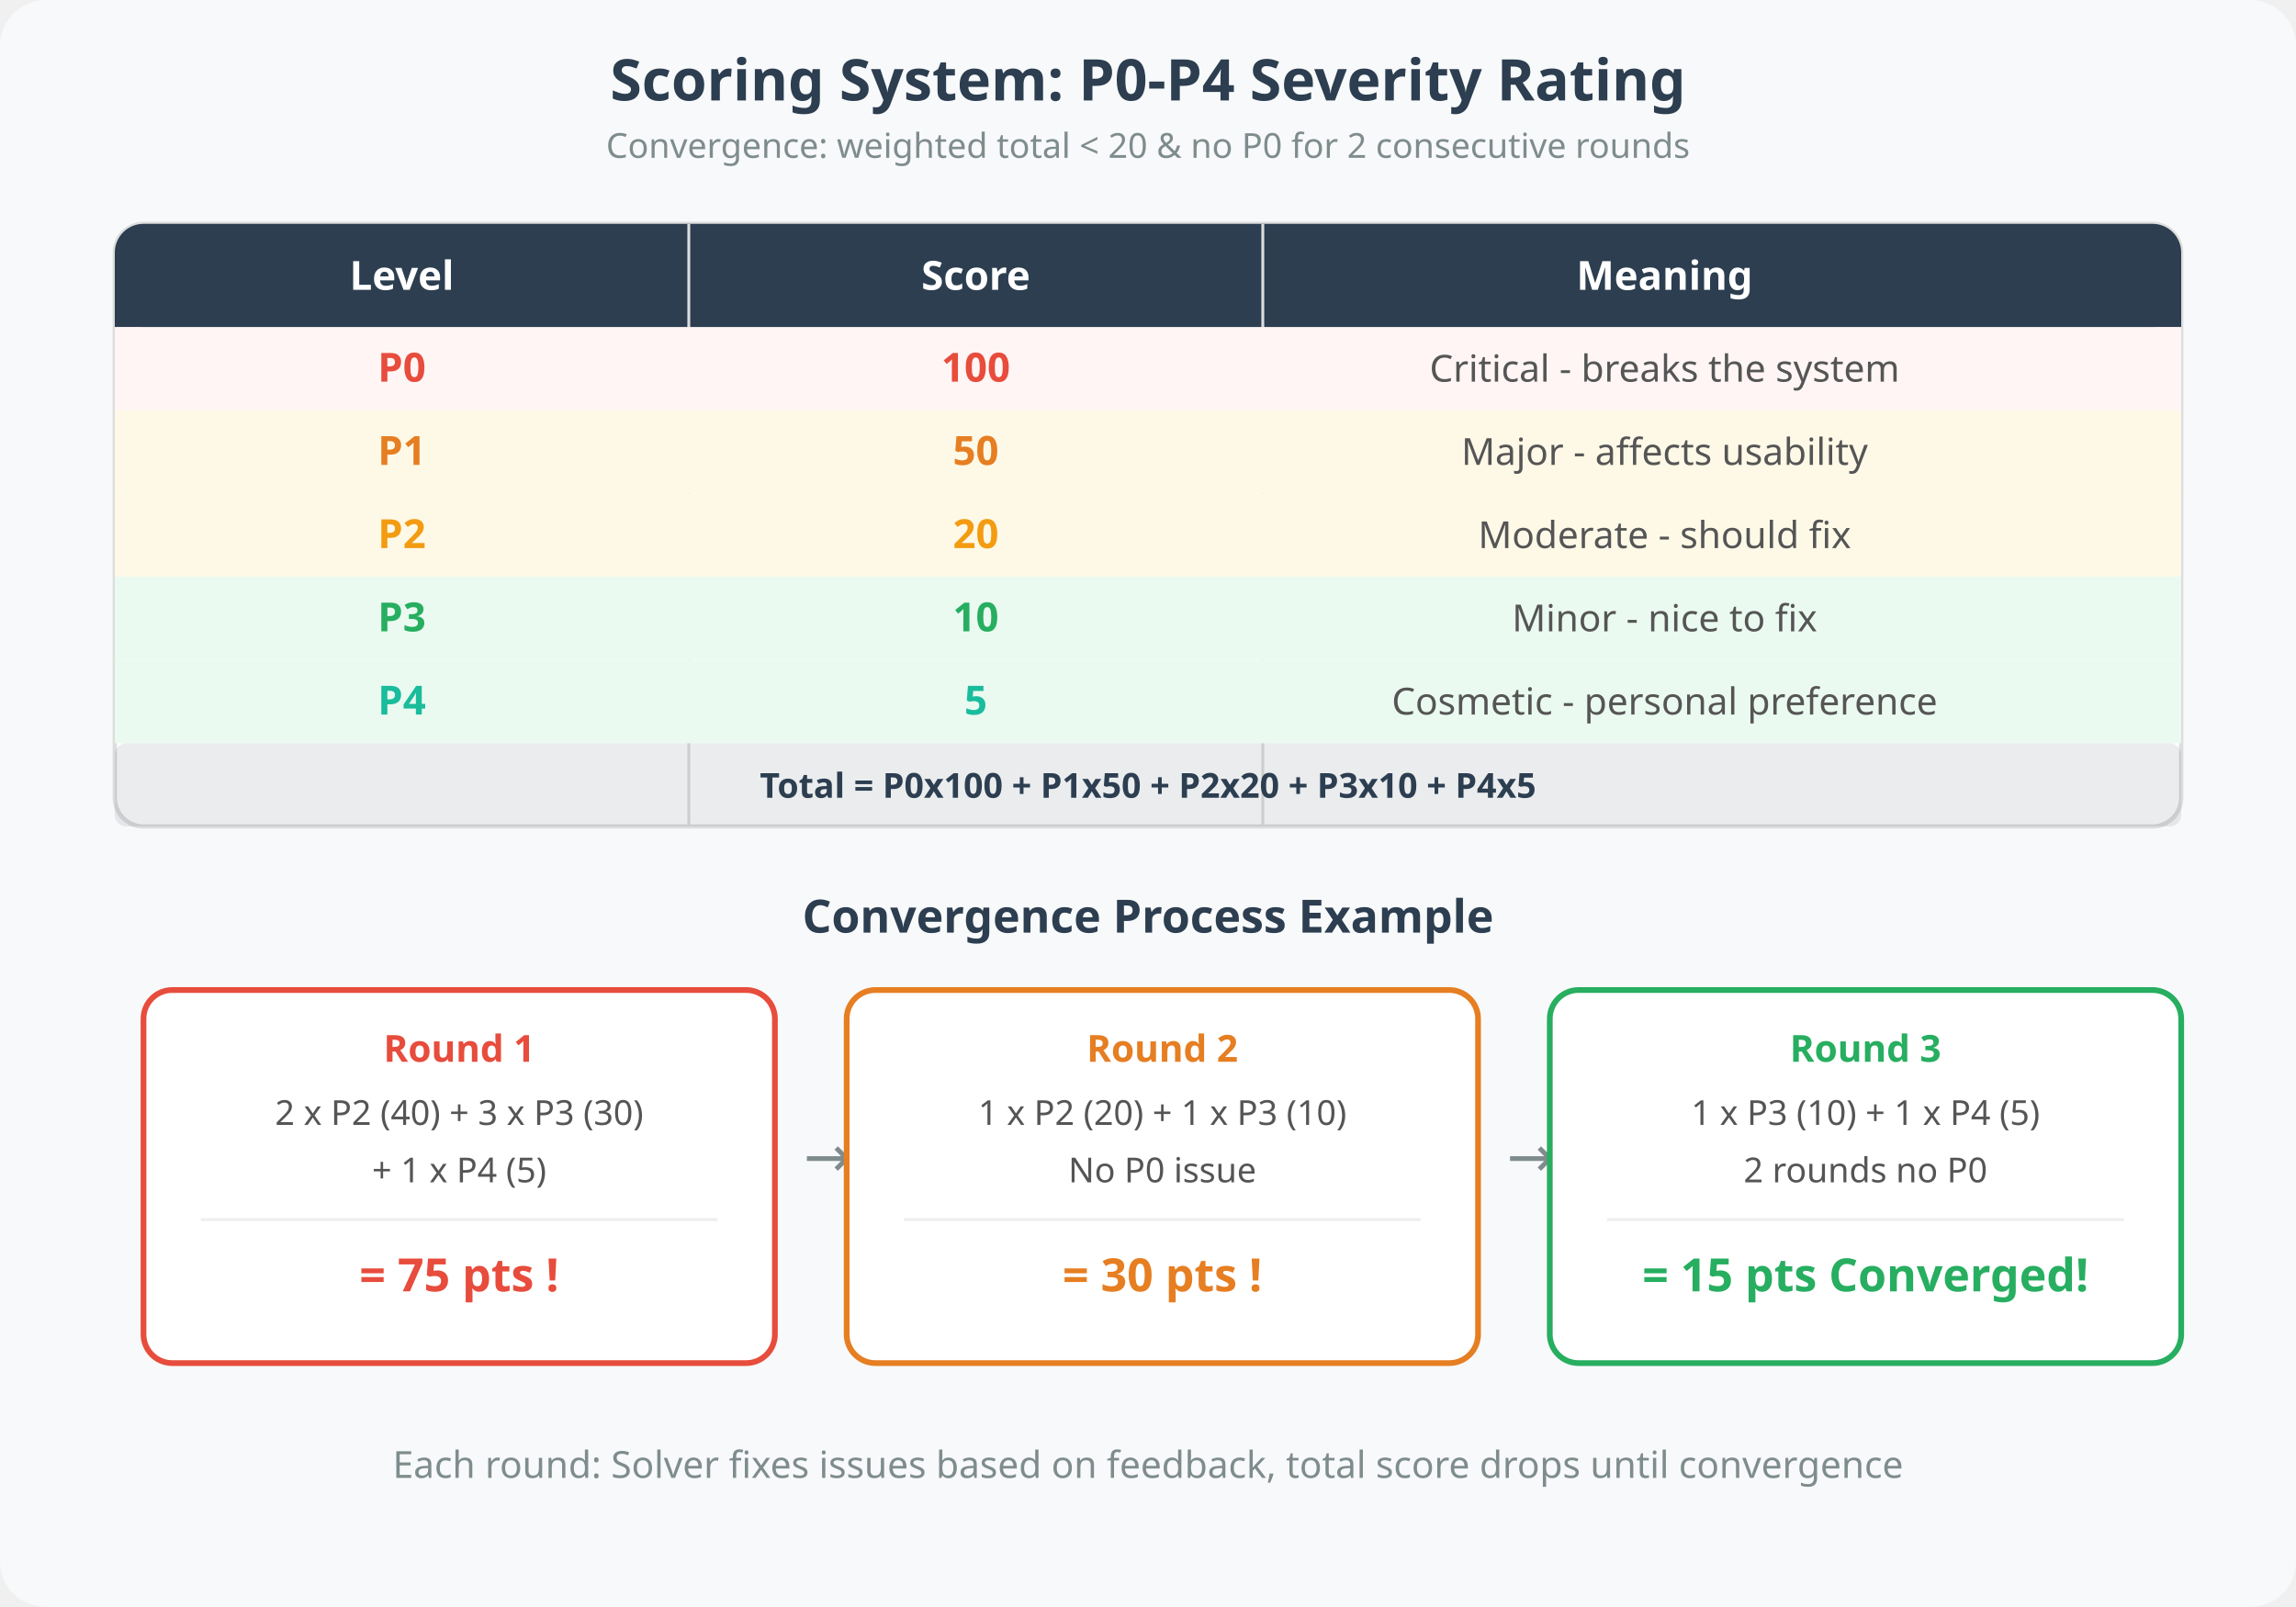
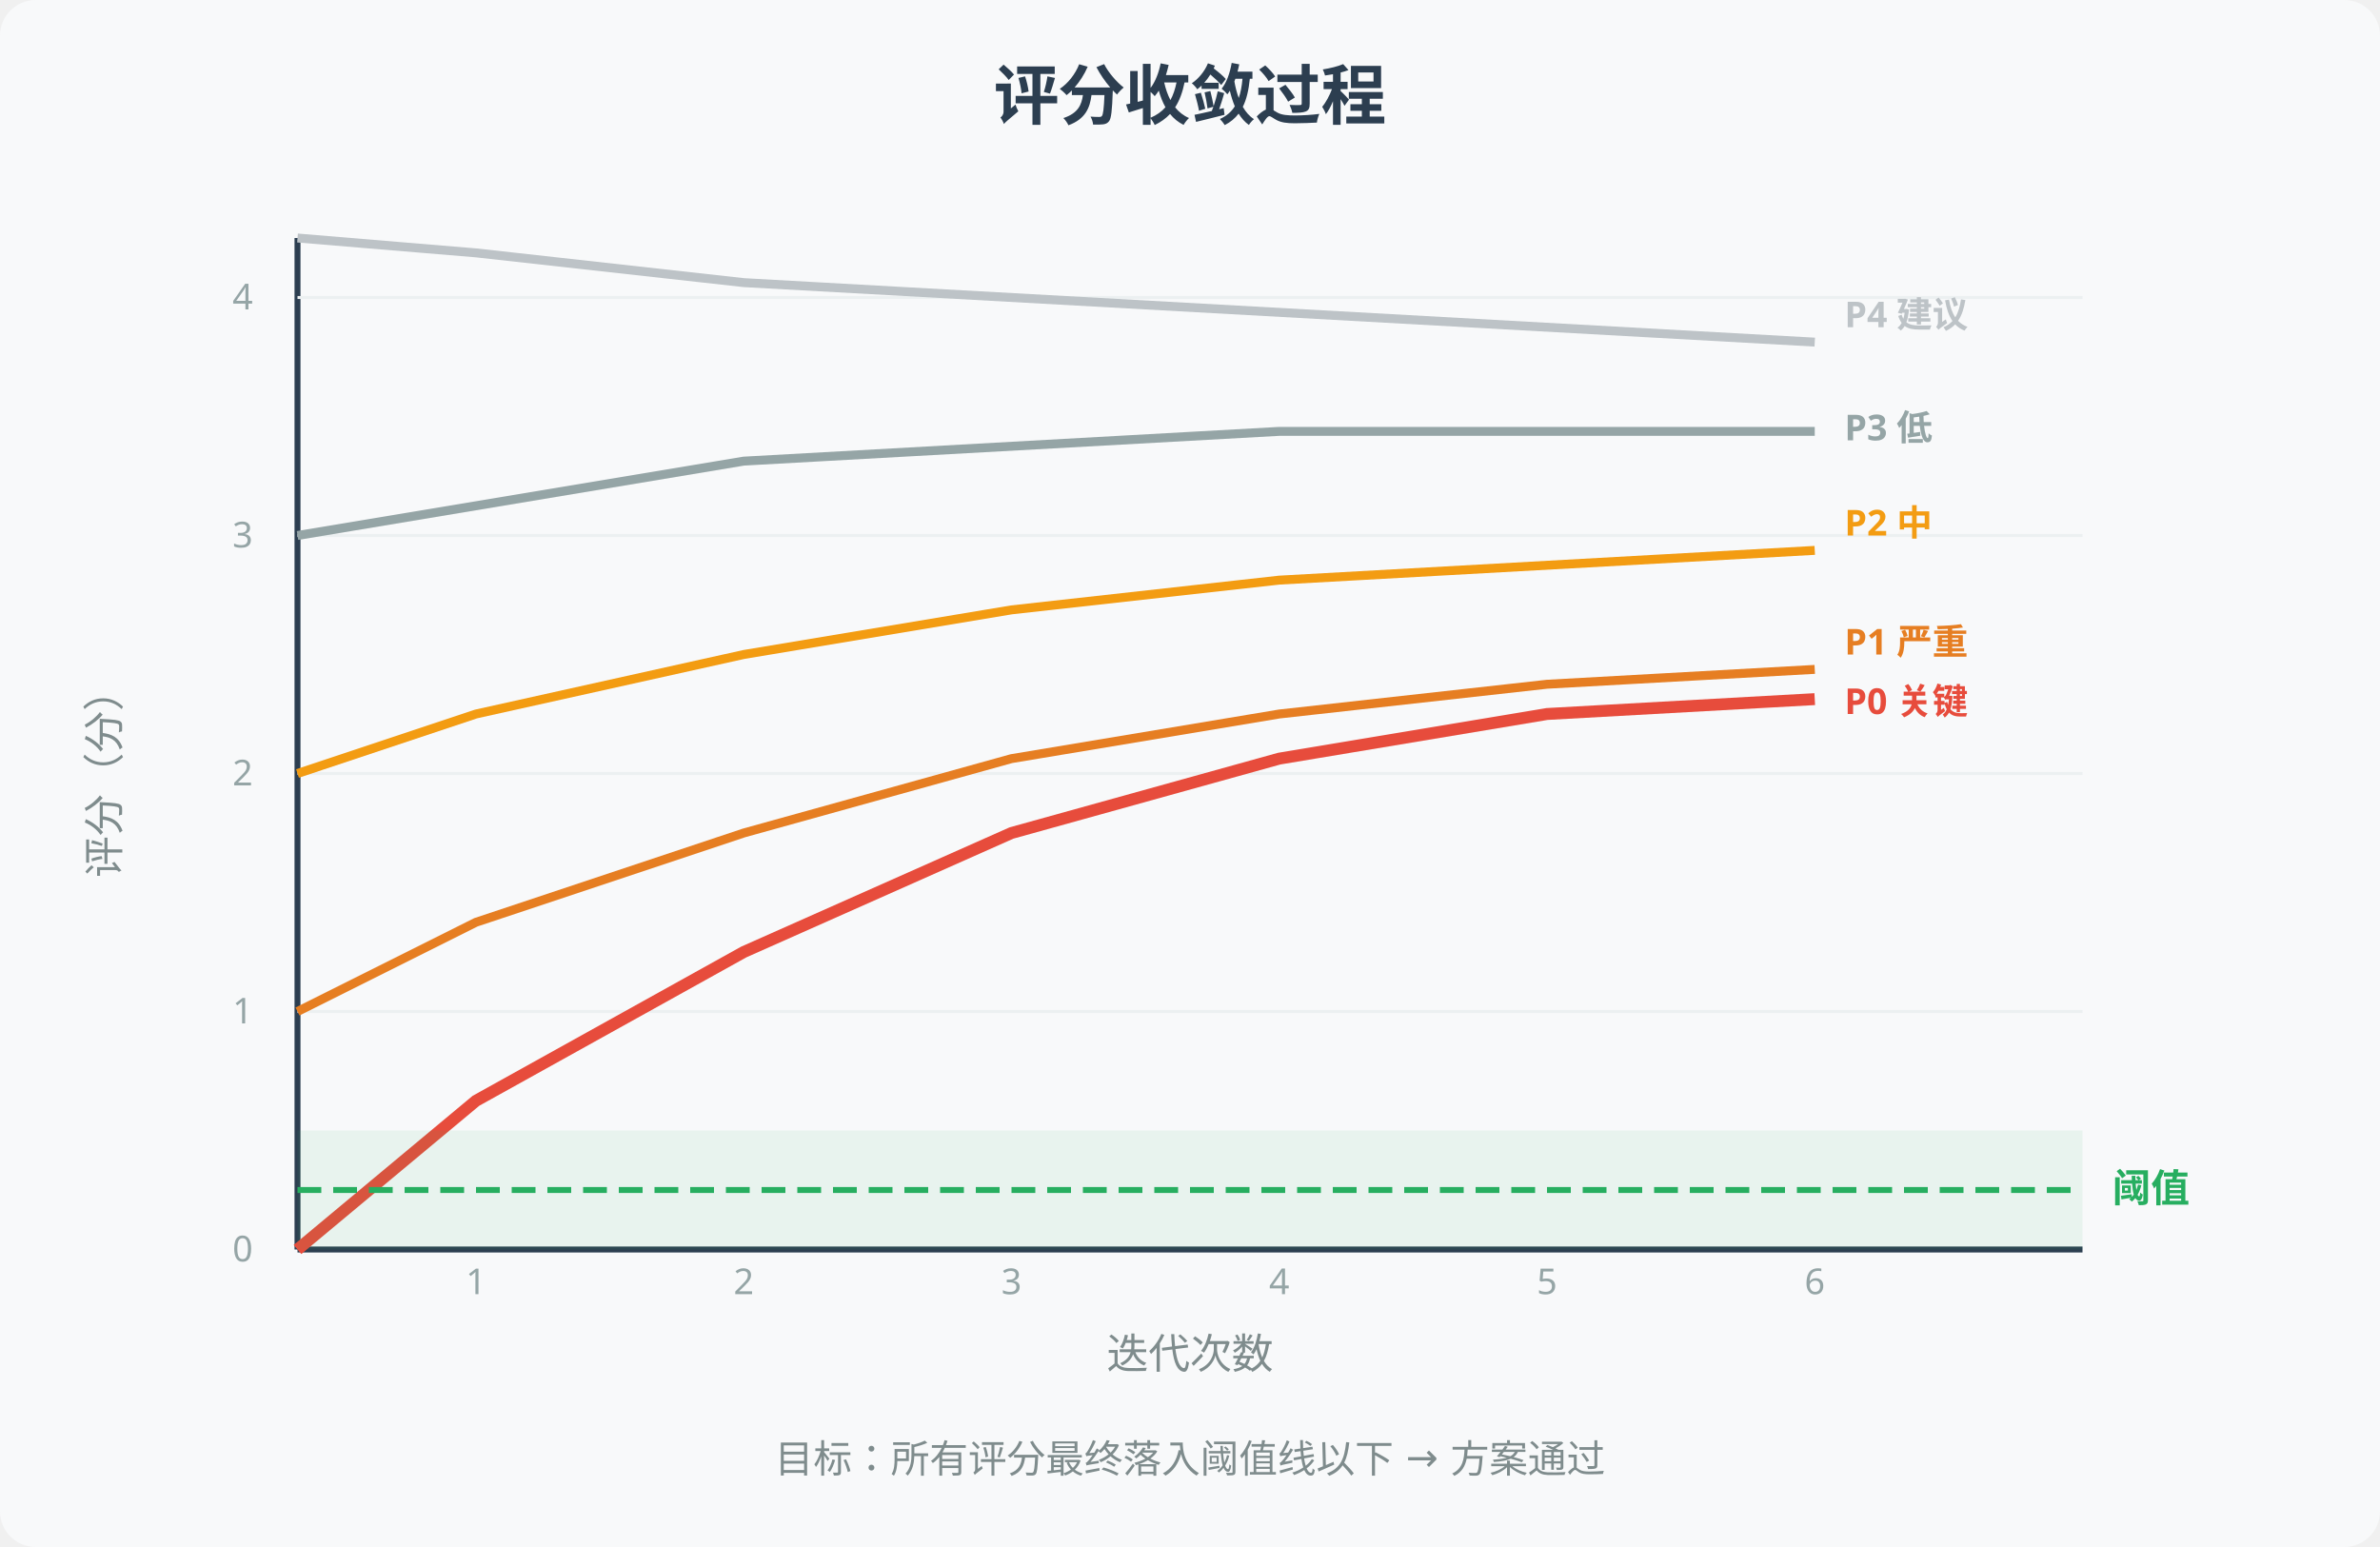
- <svg xmlns="http://www.w3.org/2000/svg" width="800" height="560" viewBox="0 0 800 560">
-   <rect width="800" height="560" fill="#f8f9fa" rx="16" />
-   <text x="400" y="35" text-anchor="middle" font-family="sans-serif" font-size="20" font-weight="bold" fill="#2c3e50">Scoring System: P0-P4 Severity Rating</text>
-   <text x="400" y="55" text-anchor="middle" font-family="sans-serif" font-size="12" fill="#7f8c8d">Convergence: weighted total &lt; 20 &amp; no P0 for 2 consecutive rounds</text>
-   <rect x="40" y="78" width="720" height="210" rx="10" fill="white" stroke="#ddd" stroke-width="1.5" />
-   <rect x="40" y="78" width="720" height="36" rx="10" fill="#2c3e50" />
-   <rect x="40" y="98" width="720" height="16" fill="#2c3e50" />
-   <text x="140" y="101" text-anchor="middle" font-family="sans-serif" font-size="14" font-weight="bold" fill="white">Level</text>
-   <text x="340" y="101" text-anchor="middle" font-family="sans-serif" font-size="14" font-weight="bold" fill="white">Score</text>
-   <text x="580" y="101" text-anchor="middle" font-family="sans-serif" font-size="14" font-weight="bold" fill="white">Meaning</text>
-   <line x1="240" y1="78" x2="240" y2="288" stroke="#ddd" stroke-width="1" />
-   <line x1="440" y1="78" x2="440" y2="288" stroke="#ddd" stroke-width="1" />
-   <rect x="40" y="114" width="720" height="29" fill="#fff5f5" />
-   <text x="140" y="133" text-anchor="middle" font-family="sans-serif" font-size="14" font-weight="bold" fill="#e74c3c">P0</text>
-   <text x="340" y="133" text-anchor="middle" font-family="sans-serif" font-size="14" font-weight="bold" fill="#e74c3c">100</text>
-   <text x="580" y="133" text-anchor="middle" font-family="sans-serif" font-size="13" fill="#555">Critical - breaks the system</text>
-   <rect x="40" y="143" width="720" height="29" fill="#fef9e7" />
-   <text x="140" y="162" text-anchor="middle" font-family="sans-serif" font-size="14" font-weight="bold" fill="#e67e22">P1</text>
-   <text x="340" y="162" text-anchor="middle" font-family="sans-serif" font-size="14" font-weight="bold" fill="#e67e22">50</text>
-   <text x="580" y="162" text-anchor="middle" font-family="sans-serif" font-size="13" fill="#555">Major - affects usability</text>
-   <rect x="40" y="172" width="720" height="29" fill="#fef9e7" />
-   <text x="140" y="191" text-anchor="middle" font-family="sans-serif" font-size="14" font-weight="bold" fill="#f39c12">P2</text>
-   <text x="340" y="191" text-anchor="middle" font-family="sans-serif" font-size="14" font-weight="bold" fill="#f39c12">20</text>
-   <text x="580" y="191" text-anchor="middle" font-family="sans-serif" font-size="13" fill="#555">Moderate - should fix</text>
-   <rect x="40" y="201" width="720" height="29" fill="#eafaf1" />
-   <text x="140" y="220" text-anchor="middle" font-family="sans-serif" font-size="14" font-weight="bold" fill="#27ae60">P3</text>
-   <text x="340" y="220" text-anchor="middle" font-family="sans-serif" font-size="14" font-weight="bold" fill="#27ae60">10</text>
-   <text x="580" y="220" text-anchor="middle" font-family="sans-serif" font-size="13" fill="#555">Minor - nice to fix</text>
-   <rect x="40" y="230" width="720" height="29" fill="#eafaf1" />
-   <text x="140" y="249" text-anchor="middle" font-family="sans-serif" font-size="14" font-weight="bold" fill="#1abc9c">P4</text>
-   <text x="340" y="249" text-anchor="middle" font-family="sans-serif" font-size="14" font-weight="bold" fill="#1abc9c">5</text>
-   <text x="580" y="249" text-anchor="middle" font-family="sans-serif" font-size="13" fill="#555">Cosmetic - personal preference</text>
-   <rect x="40" y="259" width="720" height="29" rx="4" fill="#2c3e50" opacity="0.1" />
-   <text x="400" y="278" text-anchor="middle" font-family="sans-serif" font-size="12" font-weight="bold" fill="#2c3e50">Total = P0x100 + P1x50 + P2x20 + P3x10 + P4x5</text>
-   <text x="400" y="325" text-anchor="middle" font-family="sans-serif" font-size="16" font-weight="bold" fill="#2c3e50">Convergence Process Example</text>
-   <rect x="50" y="345" width="220" height="130" rx="10" fill="white" stroke="#e74c3c" stroke-width="2" />
-   <text x="160" y="370" text-anchor="middle" font-family="sans-serif" font-size="13" font-weight="bold" fill="#e74c3c">Round 1</text>
-   <text x="160" y="392" text-anchor="middle" font-family="sans-serif" font-size="12" fill="#555">2 x P2 (40) + 3 x P3 (30)</text>
-   <text x="160" y="412" text-anchor="middle" font-family="sans-serif" font-size="12" fill="#555">+ 1 x P4 (5)</text>
-   <line x1="70" y1="425" x2="250" y2="425" stroke="#eee" stroke-width="1" />
-   <text x="160" y="450" text-anchor="middle" font-family="sans-serif" font-size="16" font-weight="bold" fill="#e74c3c">= 75 pts !</text>
-   <text x="280" y="410" font-family="sans-serif" font-size="20" fill="#7f8c8d">→</text>
-   <rect x="295" y="345" width="220" height="130" rx="10" fill="white" stroke="#e67e22" stroke-width="2" />
-   <text x="405" y="370" text-anchor="middle" font-family="sans-serif" font-size="13" font-weight="bold" fill="#e67e22">Round 2</text>
-   <text x="405" y="392" text-anchor="middle" font-family="sans-serif" font-size="12" fill="#555">1 x P2 (20) + 1 x P3 (10)</text>
-   <text x="405" y="412" text-anchor="middle" font-family="sans-serif" font-size="12" fill="#555">No P0 issue</text>
-   <line x1="315" y1="425" x2="495" y2="425" stroke="#eee" stroke-width="1" />
-   <text x="405" y="450" text-anchor="middle" font-family="sans-serif" font-size="16" font-weight="bold" fill="#e67e22">= 30 pts !</text>
-   <text x="525" y="410" font-family="sans-serif" font-size="20" fill="#7f8c8d">→</text>
-   <rect x="540" y="345" width="220" height="130" rx="10" fill="white" stroke="#27ae60" stroke-width="2" />
-   <text x="650" y="370" text-anchor="middle" font-family="sans-serif" font-size="13" font-weight="bold" fill="#27ae60">Round 3</text>
-   <text x="650" y="392" text-anchor="middle" font-family="sans-serif" font-size="12" fill="#555">1 x P3 (10) + 1 x P4 (5)</text>
-   <text x="650" y="412" text-anchor="middle" font-family="sans-serif" font-size="12" fill="#555">2 rounds no P0</text>
-   <line x1="560" y1="425" x2="740" y2="425" stroke="#eee" stroke-width="1" />
-   <text x="650" y="450" text-anchor="middle" font-family="sans-serif" font-size="16" font-weight="bold" fill="#27ae60">= 15 pts  Converged!</text>
-   <text x="400" y="515" text-anchor="middle" font-family="sans-serif" font-size="13" fill="#7f8c8d">Each round: Solver fixes issues based on feedback, total score drops until convergence</text>
+ <svg xmlns="http://www.w3.org/2000/svg" viewBox="0 0 800 520">
+   <defs>
+     <style>
+       text { font-family: 'PingFang SC', 'Microsoft YaHei', 'Noto Sans SC', 'Source Han Sans SC', 'WenQuanYi Micro Hei', sans-serif; }
+     </style>
+   </defs>
+   <rect width="100%" height="100%" fill="#f8f9fa" rx="12" />
+   <text x="400" y="40" text-anchor="middle" font-size="22" font-weight="bold" fill="#2c3e50">评分收敛过程</text>
+   <line x1="100" y1="420" x2="700" y2="420" stroke="#2c3e50" stroke-width="2" />
+   <line x1="100" y1="420" x2="100" y2="80" stroke="#2c3e50" stroke-width="2" />
+   <text x="400" y="460" text-anchor="middle" font-size="14" fill="#7f8c8d">迭代次数</text>
+   <text x="40" y="260" text-anchor="middle" font-size="14" fill="#7f8c8d" transform="rotate(-90, 40, 260)">评分（分）</text>
+   <line x1="100" y1="340" x2="700" y2="340" stroke="#ecf0f1" stroke-width="1" />
+   <line x1="100" y1="260" x2="700" y2="260" stroke="#ecf0f1" stroke-width="1" />
+   <line x1="100" y1="180" x2="700" y2="180" stroke="#ecf0f1" stroke-width="1" />
+   <line x1="100" y1="100" x2="700" y2="100" stroke="#ecf0f1" stroke-width="1" />
+   <text x="85" y="424" text-anchor="end" font-size="12" fill="#95a5a6">0</text>
+   <text x="85" y="344" text-anchor="end" font-size="12" fill="#95a5a6">1</text>
+   <text x="85" y="264" text-anchor="end" font-size="12" fill="#95a5a6">2</text>
+   <text x="85" y="184" text-anchor="end" font-size="12" fill="#95a5a6">3</text>
+   <text x="85" y="104" text-anchor="end" font-size="12" fill="#95a5a6">4</text>
+   <text x="160" y="435" text-anchor="middle" font-size="12" fill="#95a5a6">1</text>
+   <text x="250" y="435" text-anchor="middle" font-size="12" fill="#95a5a6">2</text>
+   <text x="340" y="435" text-anchor="middle" font-size="12" fill="#95a5a6">3</text>
+   <text x="430" y="435" text-anchor="middle" font-size="12" fill="#95a5a6">4</text>
+   <text x="520" y="435" text-anchor="middle" font-size="12" fill="#95a5a6">5</text>
+   <text x="610" y="435" text-anchor="middle" font-size="12" fill="#95a5a6">6</text>
+   <polyline points="100,80 160,85 250,95 340,100 430,105 520,110 610,115" fill="none" stroke="#bdc3c7" stroke-width="3" />
+   <text x="620" y="110" font-size="12" fill="#bdc3c7" font-weight="bold">P4 建议</text>
+   <polyline points="100,180 160,170 250,155 340,150 430,145 520,145 610,145" fill="none" stroke="#95a5a6" stroke-width="3" />
+   <text x="620" y="148" font-size="12" fill="#95a5a6" font-weight="bold">P3 低</text>
+   <polyline points="100,260 160,240 250,220 340,205 430,195 520,190 610,185" fill="none" stroke="#f39c12" stroke-width="3" />
+   <text x="620" y="180" font-size="12" fill="#f39c12" font-weight="bold">P2 中</text>
+   <polyline points="100,340 160,310 250,280 340,255 430,240 520,230 610,225" fill="none" stroke="#e67e22" stroke-width="3" />
+   <text x="620" y="220" font-size="12" fill="#e67e22" font-weight="bold">P1 严重</text>
+   <polyline points="100,420 160,370 250,320 340,280 430,255 520,240 610,235" fill="none" stroke="#e74c3c" stroke-width="4" />
+   <text x="620" y="240" font-size="12" fill="#e74c3c" font-weight="bold">P0 关键</text>
+   <rect x="100" y="380" width="600" height="40" fill="#27ae60" opacity="0.08" />
+   <line x1="100" y1="400" x2="700" y2="400" stroke="#27ae60" stroke-width="2" stroke-dasharray="8,4" />
+   <text x="710" y="404" font-size="13" fill="#27ae60" font-weight="bold">阈值</text>
+   <text x="400" y="495" text-anchor="middle" font-size="13" fill="#7f8c8d">目标：所有评分最终落入阈值线以下 → 方案通过</text>
</svg>
